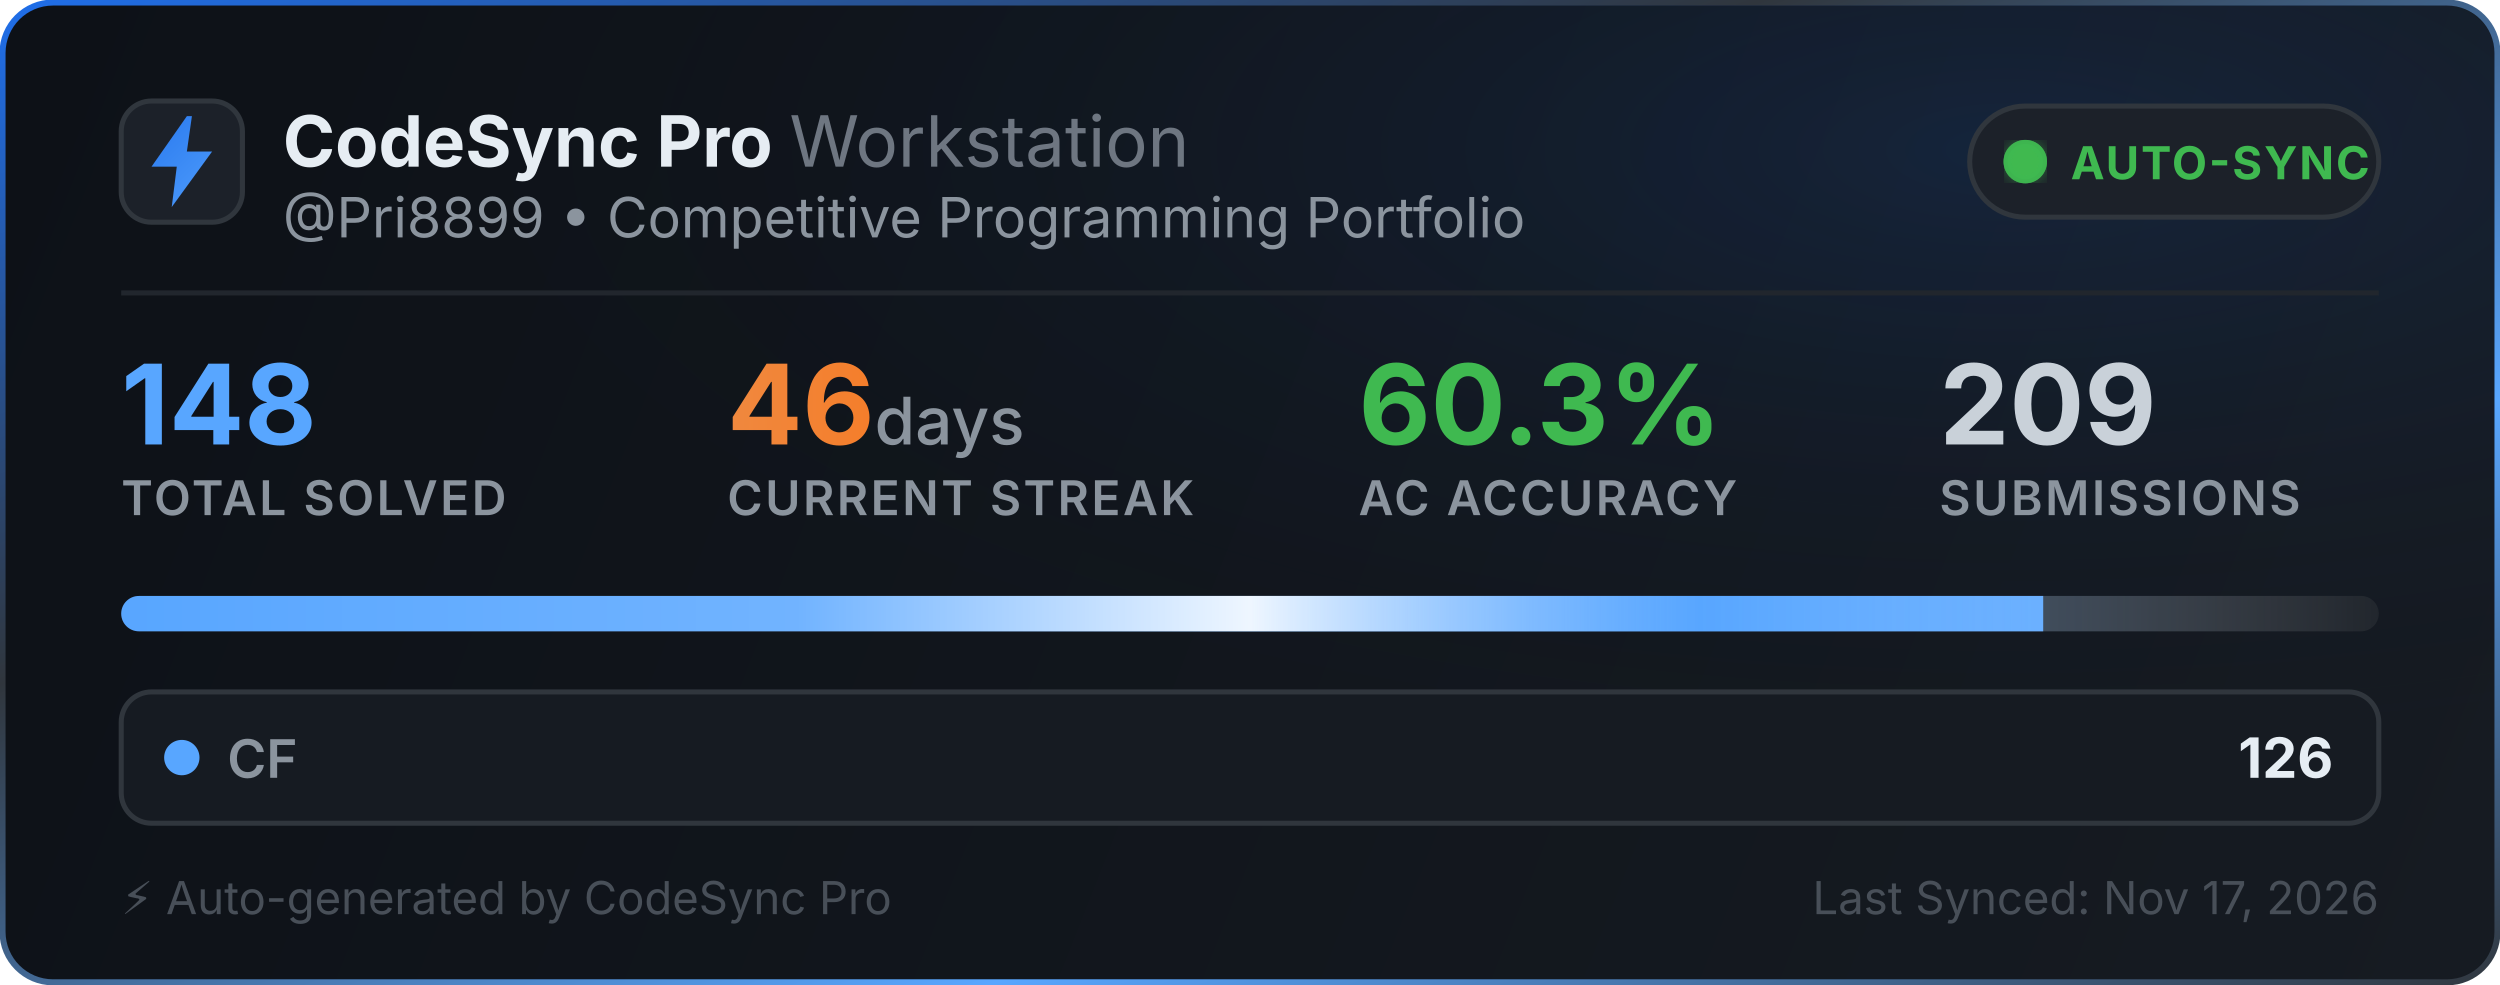
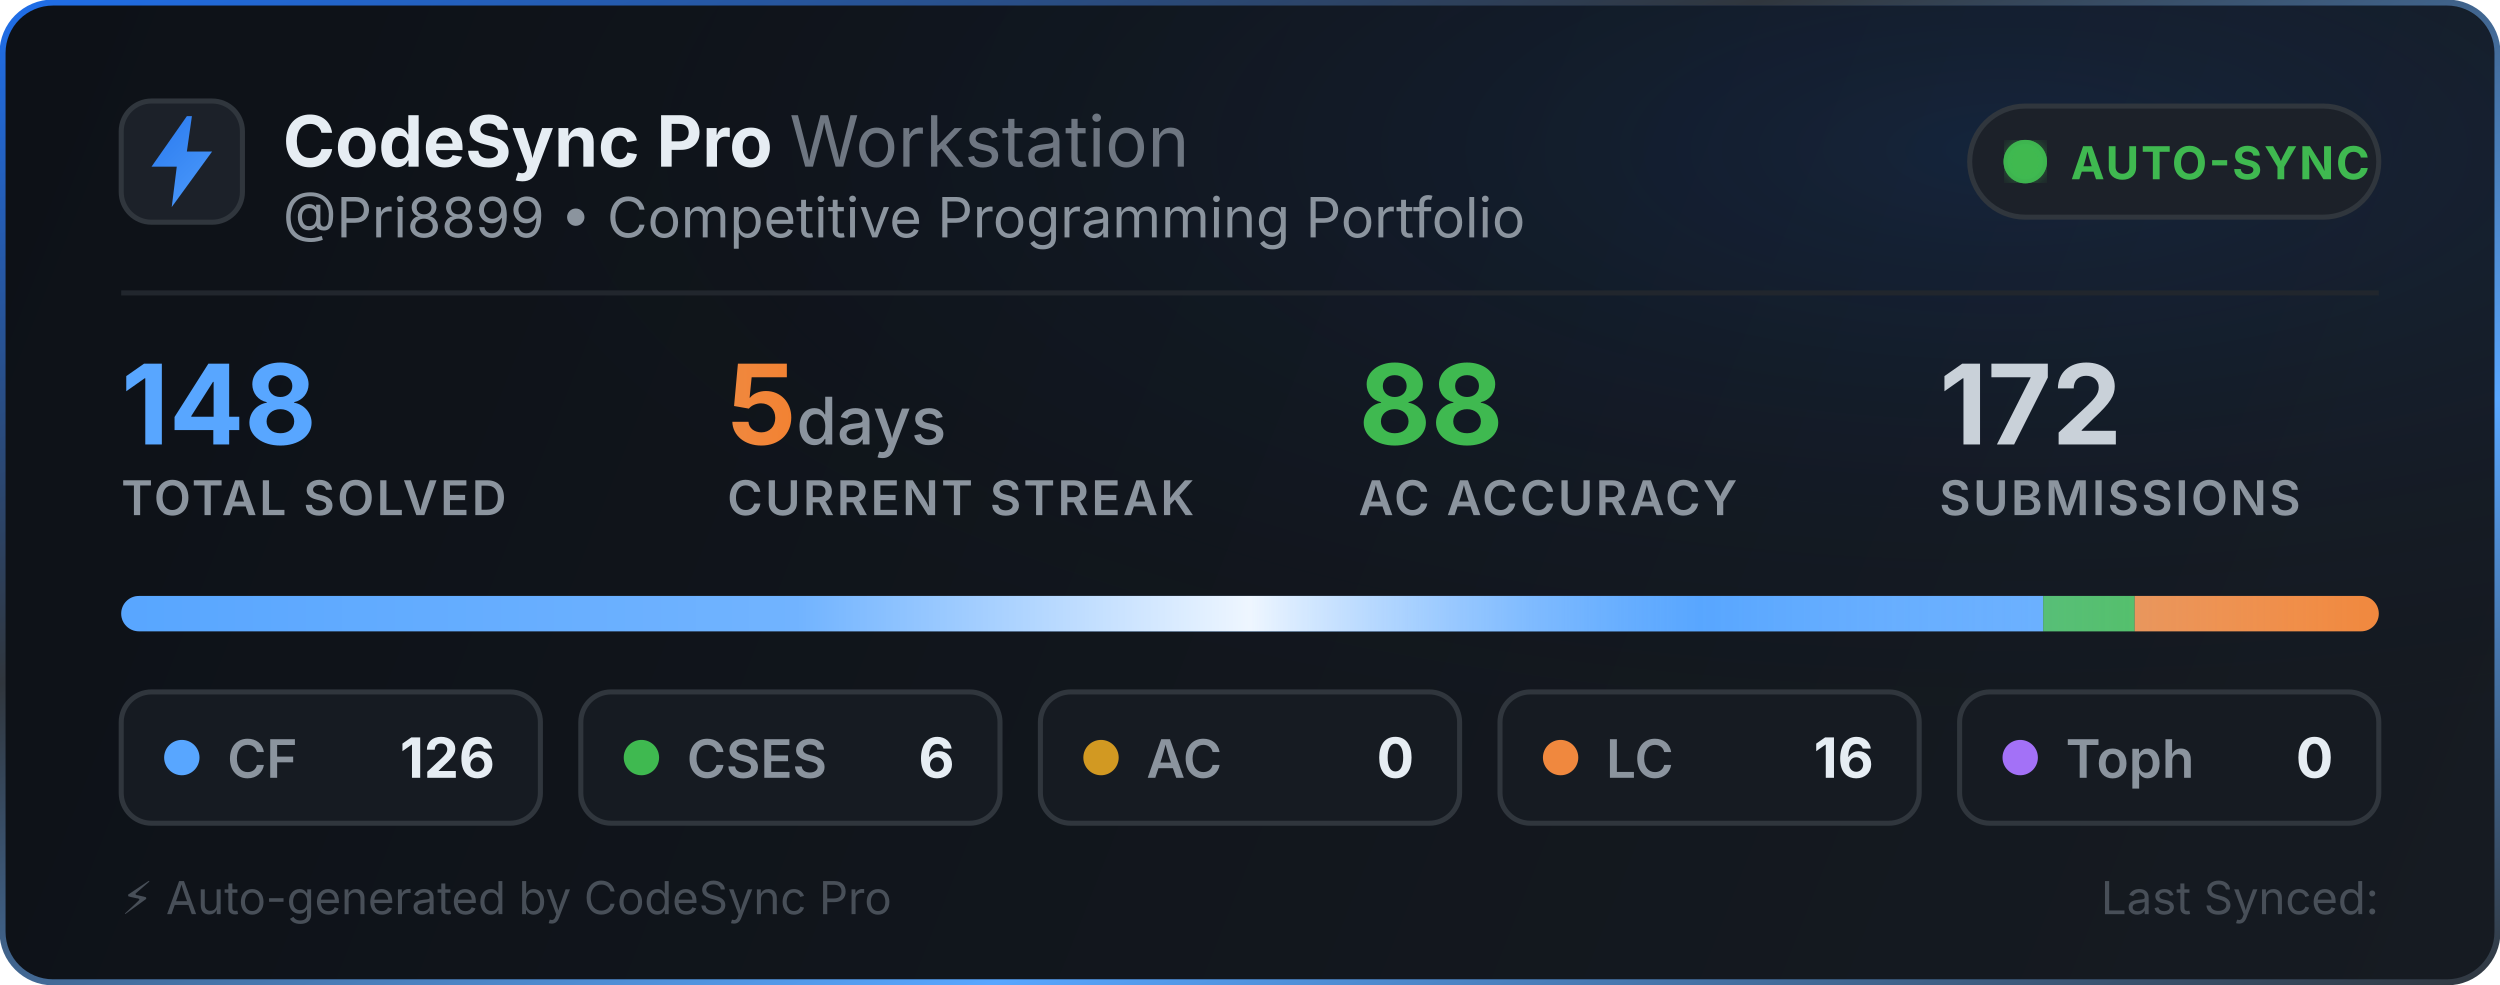
<svg xmlns="http://www.w3.org/2000/svg" width="495" height="195" viewBox="0 0 495 195" fill="none">
  <defs>
    <linearGradient id="bg" x1="0" y1="0" x2="495" y2="195" gradientUnits="userSpaceOnUse">
      <stop offset="0%" stop-color="#0d1117" />
      <stop offset="100%" stop-color="#161b22" />
    </linearGradient>
    <linearGradient id="border-flow" x1="0%" y1="0%" x2="100%" y2="100%">
      <stop offset="0%" stop-color="#1f6feb">
        <animate attributeName="stop-color" values="#1f6feb; #58a6ff; #3fb950; #1f6feb" dur="6s" repeatCount="indefinite" />
      </stop>
      <stop offset="35%" stop-color="#30363d">
        <animate attributeName="stop-color" values="#30363d; #1f6feb; #30363d; #30363d" dur="6s" repeatCount="indefinite" />
      </stop>
      <stop offset="70%" stop-color="#58a6ff">
        <animate attributeName="stop-color" values="#58a6ff; #3fb950; #1f6feb; #58a6ff" dur="6s" repeatCount="indefinite" />
      </stop>
      <stop offset="100%" stop-color="#30363d">
        <animate attributeName="stop-color" values="#30363d; #30363d; #58a6ff; #30363d" dur="6s" repeatCount="indefinite" />
      </stop>
    </linearGradient>
    <radialGradient id="aurora" cx="80%" cy="15%" r="65%">
      <stop offset="0%" stop-color="#1f6feb" stop-opacity="0.14">
        <animate attributeName="stop-opacity" values="0.06; 0.22; 0.06" dur="3.5s" repeatCount="indefinite" />
      </stop>
      <stop offset="100%" stop-color="#0d1117" stop-opacity="0" />
    </radialGradient>
    <linearGradient id="icon-grad" x1="0" y1="0" x2="24" y2="24" gradientUnits="userSpaceOnUse">
      <stop offset="0%" stop-color="#1f6feb">
        <animate attributeName="stop-color" values="#1f6feb; #58a6ff; #388bfd; #1f6feb" dur="2.5s" repeatCount="indefinite" />
      </stop>
      <stop offset="100%" stop-color="#58a6ff">
        <animate attributeName="stop-color" values="#58a6ff; #79c0ff; #1f6feb; #58a6ff" dur="2.5s" repeatCount="indefinite" />
      </stop>
    </linearGradient>
    <linearGradient id="streak-flame" x1="0%" y1="0%" x2="100%" y2="0%">
      <stop offset="0%" stop-color="#f0883e">
        <animate attributeName="stop-color" values="#f0883e; #ff7b72; #f97316; #f0883e" dur="2.2s" repeatCount="indefinite" />
      </stop>
      <stop offset="100%" stop-color="#f97316">
        <animate attributeName="stop-color" values="#f97316; #f0883e; #ff7b72; #f97316" dur="2.2s" repeatCount="indefinite" />
      </stop>
    </linearGradient>
    <linearGradient id="laser-sweep" x1="0%" y1="0%" x2="100%" y2="0%">
      <stop offset="0%" stop-color="#ffffff" stop-opacity="0" />
      <stop offset="30%" stop-color="#ffffff" stop-opacity="0.15" />
      <stop offset="50%" stop-color="#ffffff" stop-opacity="0.9" />
      <stop offset="70%" stop-color="#58a6ff" stop-opacity="0.45" />
      <stop offset="100%" stop-color="#ffffff" stop-opacity="0" />
      <animate attributeName="x1" values="-150%; 150%" dur="2.4s" repeatCount="indefinite" />
      <animate attributeName="x2" values="-50%; 250%" dur="2.4s" repeatCount="indefinite" />
    </linearGradient>
    <clipPath id="bar-clip">
      <rect x="24" y="118" width="447" height="7" rx="3.5" />
    </clipPath>
    <filter id="glow">
      <feGaussianBlur stdDeviation="2" result="blur" />
      <feMerge>
        <feMergeNode in="blur" />
        <feMergeNode in="SourceGraphic" />
      </feMerge>
    </filter>
  </defs>
  <style>
    .title { font-family: -apple-system, BlinkMacSystemFont, "Segoe UI", Inter, Helvetica, Arial, sans-serif; font-size: 14px; font-weight: 700; fill: #e6edf3; }
    .subtitle { font-family: -apple-system, BlinkMacSystemFont, "Segoe UI", Inter, Helvetica, Arial, sans-serif; font-size: 11px; fill: #8b949e; }
    .stat-val { font-family: -apple-system, BlinkMacSystemFont, "Segoe UI", Inter, Helvetica, Arial, sans-serif; font-weight: 700; }
    .stat-lbl { font-family: -apple-system, BlinkMacSystemFont, "Segoe UI", Inter, Helvetica, Arial, sans-serif; font-size: 9.5px; font-weight: 600; fill: #8b949e; letter-spacing: 0.5px; }
  </style>
  <rect x="0.5" y="0.5" width="494" height="194" rx="10" fill="url(#bg)" stroke="url(#border-flow)" stroke-width="1.2" />
  <rect x="1" y="1" width="493" height="193" rx="10" fill="url(#aurora)" pointer-events="none" />
  <g transform="translate(24, 20)">
    <rect width="24" height="24" rx="6" fill="#1c2129" stroke="#30363d" stroke-width="1" />
    <path d="M13 3L6 13h5l-1 8 8-11h-5l1-7z" fill="url(#icon-grad)" />
  </g>
  <g>
    <text x="56" y="33" class="title">CodeSync Pro <tspan font-weight="400" fill="#6e7681">Workstation</tspan>
    </text>
    <text x="56" y="47" class="subtitle">@Pri8899 • Competitive Programming Portfolio</text>
  </g>
  <g transform="translate(390, 21)">
    <rect width="81" height="22" rx="11" fill="#1c2129" stroke="#30363d" stroke-width="1" />
    <circle cx="11" cy="11" r="3.5" fill="#3fb950" filter="url(#glow)" />
    <circle cx="11" cy="11" r="3.5" fill="none" stroke="#3fb950" stroke-width="1.6" opacity="0.8">
      <animate attributeName="r" values="3.5; 10" dur="2s" repeatCount="indefinite" />
      <animate attributeName="opacity" values="0.85; 0" dur="2s" repeatCount="indefinite" />
      <animate attributeName="stroke-width" values="1.6; 0.2" dur="2s" repeatCount="indefinite" />
    </circle>
    <circle cx="11" cy="11" r="3.5" fill="none" stroke="#3fb950" stroke-width="1.6" opacity="0.8">
      <animate attributeName="r" values="3.5; 10" dur="2s" begin="1s" repeatCount="indefinite" />
      <animate attributeName="opacity" values="0.85; 0" dur="2s" begin="1s" repeatCount="indefinite" />
      <animate attributeName="stroke-width" values="1.6; 0.2" dur="2s" begin="1s" repeatCount="indefinite" />
    </circle>
    <text x="20" y="14.5" font-family="-apple-system, BlinkMacSystemFont, Segoe UI, Inter, Helvetica, Arial, sans-serif" font-size="9" font-weight="700" fill="#3fb950" letter-spacing="0.4px">AUTO-SYNC</text>
  </g>
  <line x1="24" y1="58" x2="471" y2="58" stroke="#21262d" stroke-width="1" />
  <g transform="translate(24, 68)">
    <g>
      <text x="0" y="20" class="stat-val" font-size="22" fill="#58a6ff">148</text>
      <text x="0" y="34" class="stat-lbl">TOTAL SOLVED</text>
    </g>
    <g>
-       <text x="120" y="20" class="stat-val" font-size="22" fill="url(#streak-flame)">46<tspan font-size="13" font-weight="500" fill="#8b949e"> days</tspan>
+       <text x="120" y="20" class="stat-val" font-size="22" fill="url(#streak-flame)">5<tspan font-size="13" font-weight="500" fill="#8b949e"> days</tspan>
      </text>
      <text x="120" y="34" class="stat-lbl">CURRENT STREAK</text>
    </g>
    <g>
-       <text x="245" y="20" class="stat-val" font-size="22" fill="#3fb950">60.3%</text>
+       <text x="245" y="20" class="stat-val" font-size="22" fill="#3fb950">88</text>
      <text x="245" y="34" class="stat-lbl">AC ACCURACY</text>
    </g>
    <g>
-       <text x="360" y="20" class="stat-val" font-size="22" fill="#c9d1d9">209</text>
+       <text x="360" y="20" class="stat-val" font-size="22" fill="#c9d1d9">172</text>
      <text x="360" y="34" class="stat-lbl">SUBMISSIONS</text>
    </g>
  </g>
  <g>
    <rect x="24" y="118" width="447" height="7" rx="3.5" fill="#21262d" />
    <g clip-path="url(#bar-clip)">
      <rect x="24" y="118" width="380.554" height="7" fill="#58a6ff" />
+       <rect x="404.554" y="118" width="18.122" height="7" fill="#3fb950" />
+       <rect x="422.676" y="118" width="48.324" height="7" fill="#f0883e" />
      <rect x="24" y="118" width="447" height="7" fill="url(#laser-sweep)" />
    </g>
  </g>
  <g transform="translate(24, 137)">
-     <rect width="447" height="26" rx="6" fill="#161b22" stroke="#30363d" stroke-width="1" />
+     <rect width="83" height="26" rx="6" fill="#161b22" stroke="#30363d" stroke-width="1" />
    <circle cx="12" cy="13" r="3.5" fill="#58a6ff">
      <animate attributeName="r" values="3.0; 4.3; 3.0" dur="2s" repeatCount="indefinite" />
      <animate attributeName="opacity" values="0.75; 1; 0.75" dur="2s" repeatCount="indefinite" />
    </circle>
    <text x="21" y="17" font-family="-apple-system, BlinkMacSystemFont, Segoe UI, Inter, Helvetica, Arial, sans-serif" font-size="10.5" font-weight="600" fill="#8b949e">CF</text>
-     <text x="438" y="17" text-anchor="end" font-family="-apple-system, BlinkMacSystemFont, Segoe UI, Inter, Helvetica, Arial, sans-serif" font-size="11" font-weight="700" fill="#e6edf3">126</text>
+     <text x="74" y="17" text-anchor="end" font-family="-apple-system, BlinkMacSystemFont, Segoe UI, Inter, Helvetica, Arial, sans-serif" font-size="11" font-weight="700" fill="#e6edf3">126</text>
+   </g>
+   <g transform="translate(115, 137)">
+     <rect width="83" height="26" rx="6" fill="#161b22" stroke="#30363d" stroke-width="1" />
+     <circle cx="12" cy="13" r="3.5" fill="#3fb950">
+       <animate attributeName="r" values="3.0; 4.3; 3.0" dur="2.25s" repeatCount="indefinite" />
+       <animate attributeName="opacity" values="0.75; 1; 0.75" dur="2.25s" repeatCount="indefinite" />
+     </circle>
+     <text x="21" y="17" font-family="-apple-system, BlinkMacSystemFont, Segoe UI, Inter, Helvetica, Arial, sans-serif" font-size="10.5" font-weight="600" fill="#8b949e">CSES</text>
+     <text x="74" y="17" text-anchor="end" font-family="-apple-system, BlinkMacSystemFont, Segoe UI, Inter, Helvetica, Arial, sans-serif" font-size="11" font-weight="700" fill="#e6edf3">6</text>
+   </g>
+   <g transform="translate(206, 137)">
+     <rect width="83" height="26" rx="6" fill="#161b22" stroke="#30363d" stroke-width="1" />
+     <circle cx="12" cy="13" r="3.5" fill="#d29922">
+       <animate attributeName="r" values="3.0; 4.3; 3.0" dur="2.5s" repeatCount="indefinite" />
+       <animate attributeName="opacity" values="0.75; 1; 0.75" dur="2.5s" repeatCount="indefinite" />
+     </circle>
+     <text x="21" y="17" font-family="-apple-system, BlinkMacSystemFont, Segoe UI, Inter, Helvetica, Arial, sans-serif" font-size="10.5" font-weight="600" fill="#8b949e">AC</text>
+     <text x="74" y="17" text-anchor="end" font-family="-apple-system, BlinkMacSystemFont, Segoe UI, Inter, Helvetica, Arial, sans-serif" font-size="11" font-weight="700" fill="#e6edf3">0</text>
+   </g>
+   <g transform="translate(297, 137)">
+     <rect width="83" height="26" rx="6" fill="#161b22" stroke="#30363d" stroke-width="1" />
+     <circle cx="12" cy="13" r="3.5" fill="#f0883e">
+       <animate attributeName="r" values="3.0; 4.3; 3.0" dur="2.75s" repeatCount="indefinite" />
+       <animate attributeName="opacity" values="0.75; 1; 0.75" dur="2.75s" repeatCount="indefinite" />
+     </circle>
+     <text x="21" y="17" font-family="-apple-system, BlinkMacSystemFont, Segoe UI, Inter, Helvetica, Arial, sans-serif" font-size="10.5" font-weight="600" fill="#8b949e">LC</text>
+     <text x="74" y="17" text-anchor="end" font-family="-apple-system, BlinkMacSystemFont, Segoe UI, Inter, Helvetica, Arial, sans-serif" font-size="11" font-weight="700" fill="#e6edf3">16</text>
+   </g>
+   <g transform="translate(388, 137)">
+     <rect width="83" height="26" rx="6" fill="#161b22" stroke="#30363d" stroke-width="1" />
+     <circle cx="12" cy="13" r="3.5" fill="#a371f7">
+       <animate attributeName="r" values="3.0; 4.3; 3.0" dur="3s" repeatCount="indefinite" />
+       <animate attributeName="opacity" values="0.75; 1; 0.75" dur="3s" repeatCount="indefinite" />
+     </circle>
+     <text x="21" y="17" font-family="-apple-system, BlinkMacSystemFont, Segoe UI, Inter, Helvetica, Arial, sans-serif" font-size="10.5" font-weight="600" fill="#8b949e">Toph</text>
+     <text x="74" y="17" text-anchor="end" font-family="-apple-system, BlinkMacSystemFont, Segoe UI, Inter, Helvetica, Arial, sans-serif" font-size="11" font-weight="700" fill="#e6edf3">0</text>
  </g>
  <text x="24" y="181" font-family="-apple-system, BlinkMacSystemFont, Segoe UI, Inter, Helvetica, Arial, sans-serif" font-size="9" fill="#484f58">⚡ Auto-generated by CodeSync Pro</text>
-   <text x="471" y="181" text-anchor="end" font-family="-apple-system, BlinkMacSystemFont, Segoe UI, Inter, Helvetica, Arial, sans-serif" font-size="9" fill="#484f58">Last Synced: Nov 17, 2026</text>
+   <text x="471" y="181" text-anchor="end" font-family="-apple-system, BlinkMacSystemFont, Segoe UI, Inter, Helvetica, Arial, sans-serif" font-size="9" fill="#484f58">Last Synced: </text>
</svg>
